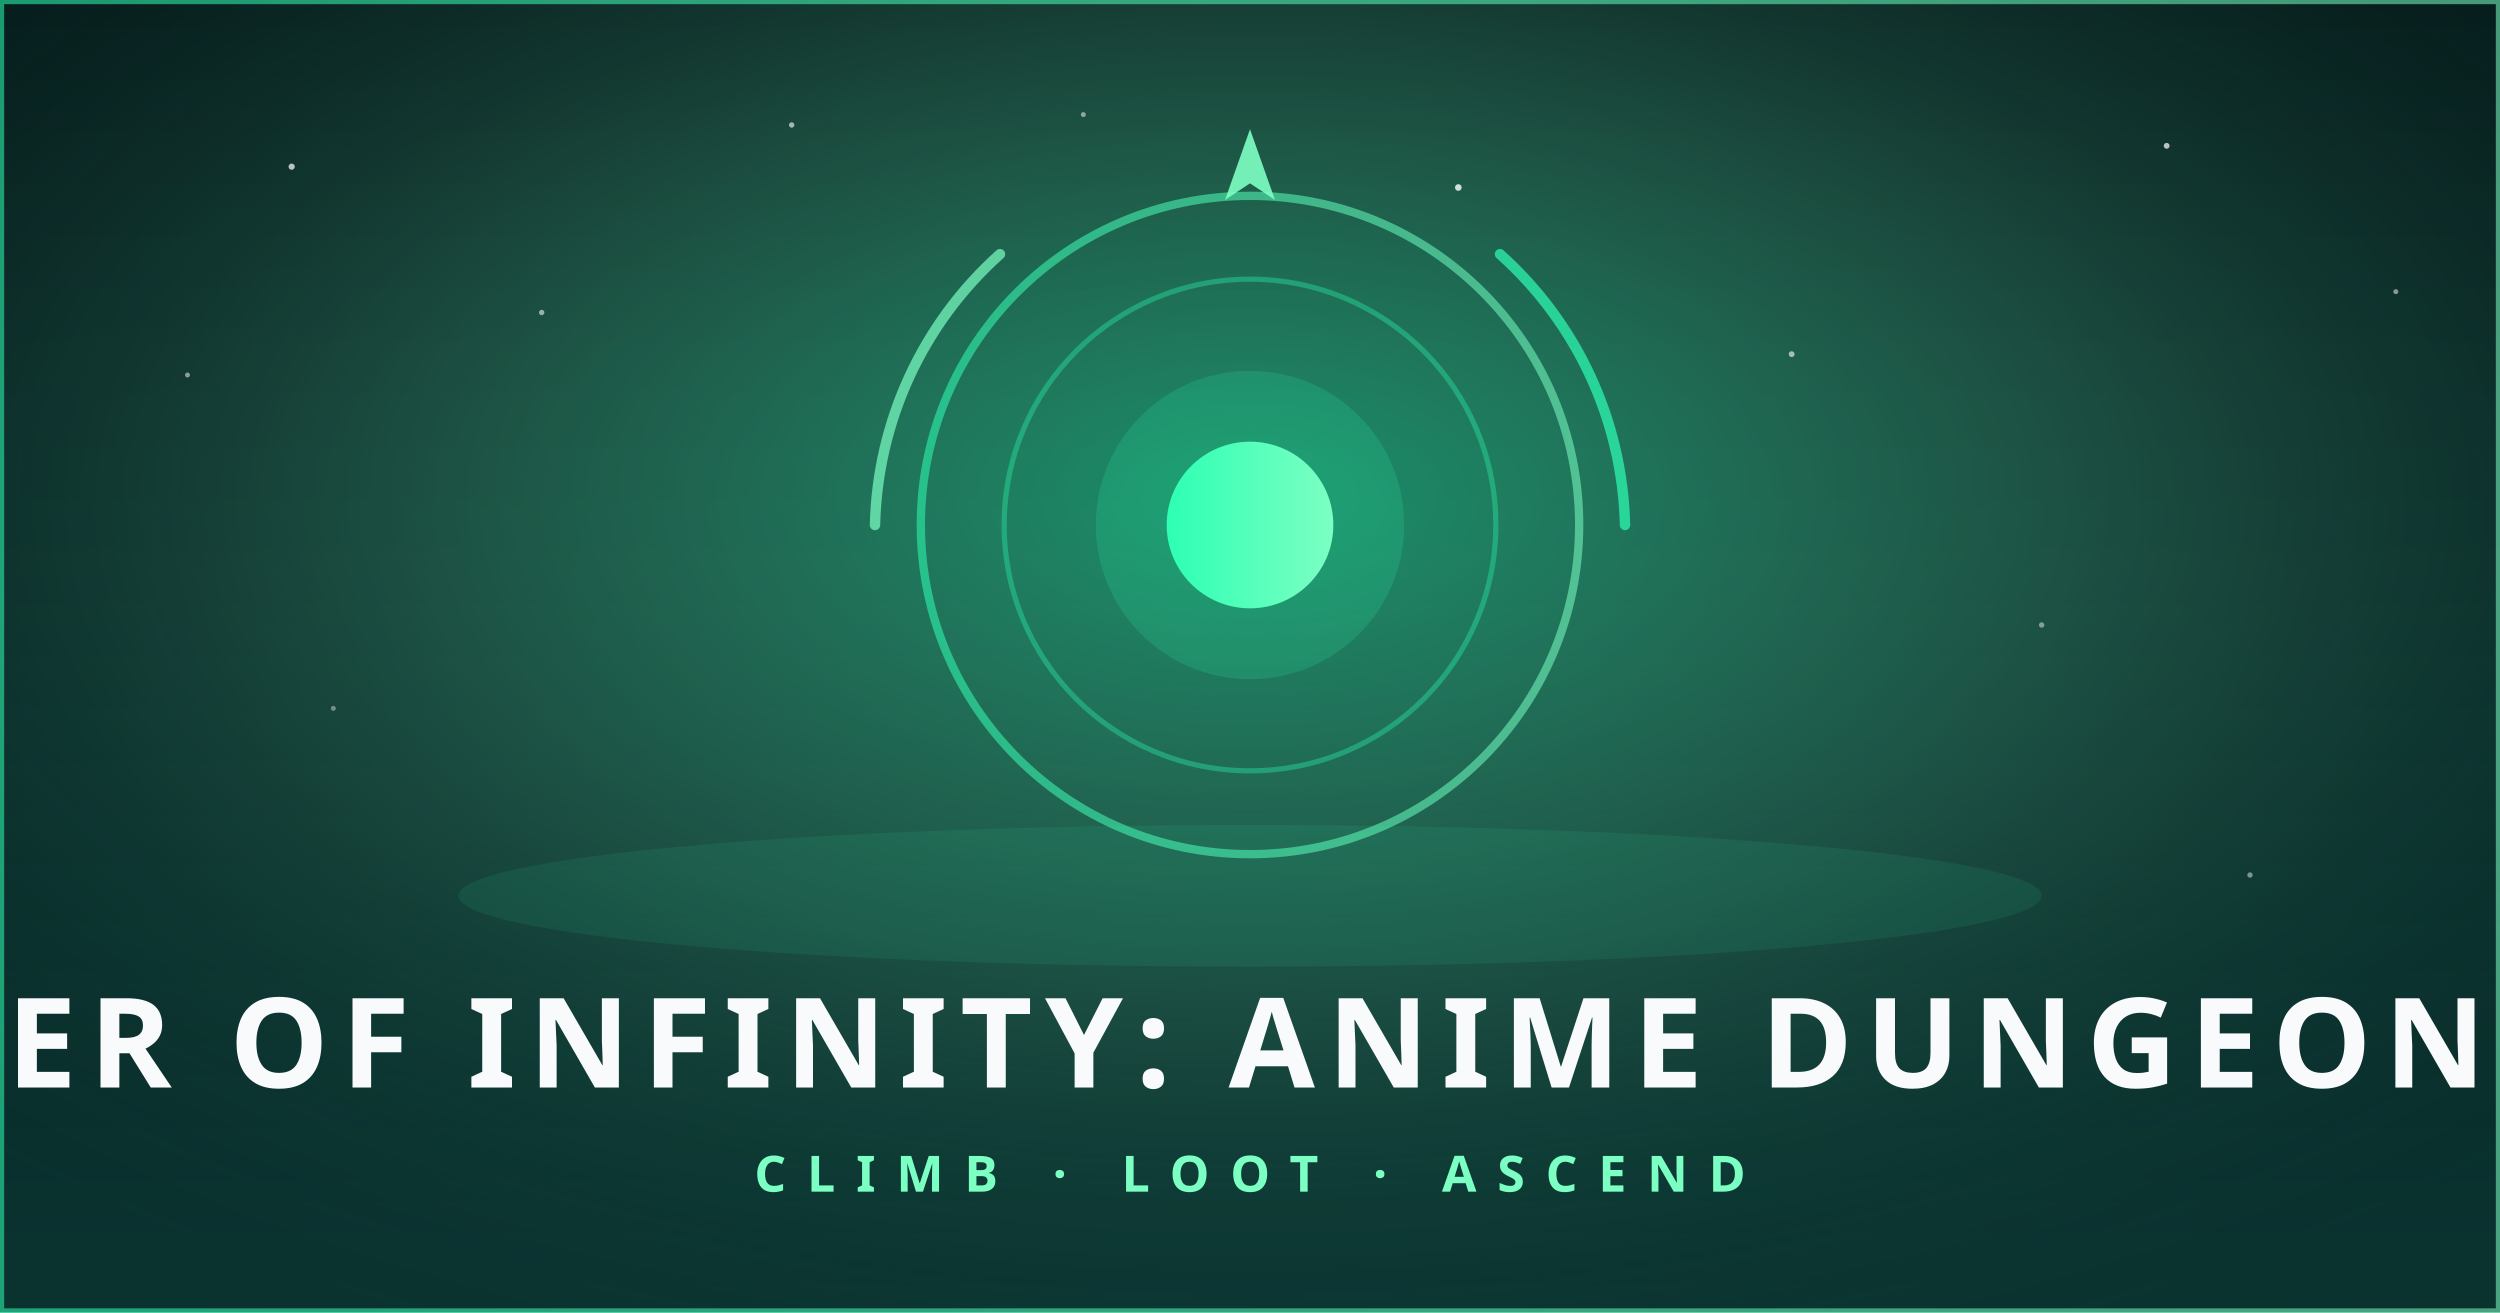
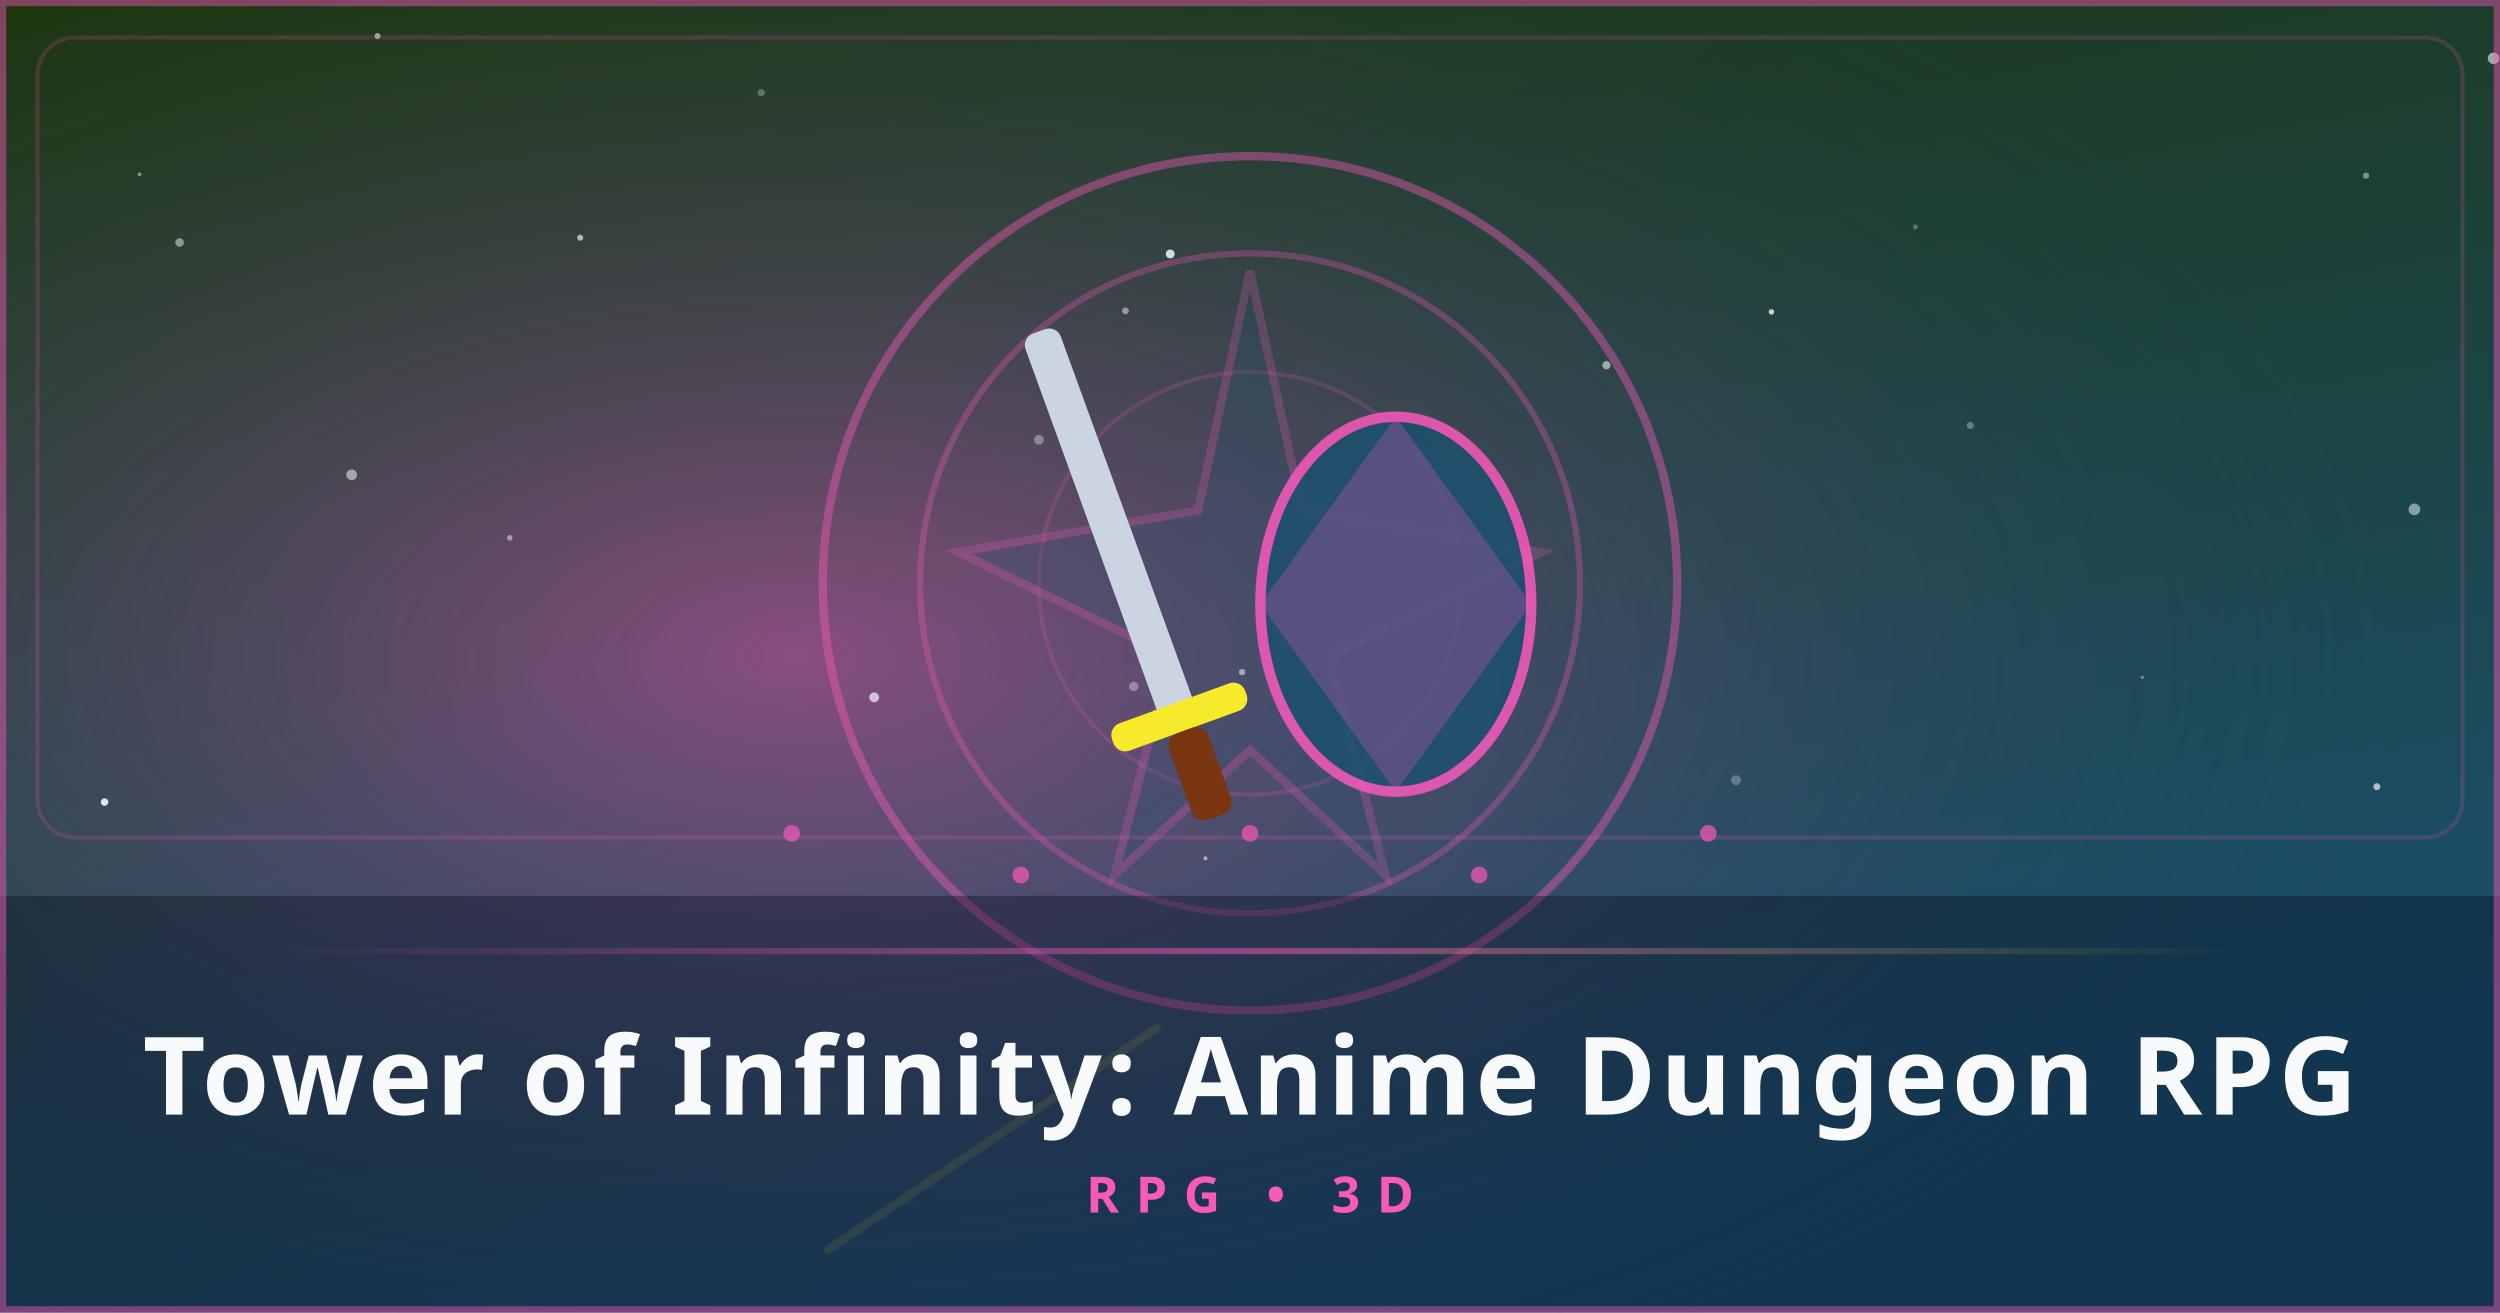
<svg xmlns="http://www.w3.org/2000/svg" viewBox="0 0 1200 630" width="1200" height="630" role="img" aria-label="Tower of Infinity: Anime Dungeon RPG">
  <defs>
-     <linearGradient id="bg" x1="0" y1="0" x2="0" y2="1">
-       <stop offset="0%" stop-color="#041a1a" />
-       <stop offset="100%" stop-color="#0a3330" />
+     <linearGradient id="bg" x1="0" y1="0" x2="0.36" y2="1">
+       <stop offset="0%" stop-color="hsla(92, 70%, 12%, 1)" />
+       <stop offset="100%" stop-color="hsla(202, 61%, 27%, 1)" />
    </linearGradient>
-     <radialGradient id="glow" cx="0.5" cy="0.38" r="0.72">
-       <stop offset="0%" stop-color="#2dffb3" stop-opacity="0.5" />
-       <stop offset="55%" stop-color="#7cffc3" stop-opacity="0.14" />
-       <stop offset="100%" stop-color="#0a3330" stop-opacity="0" />
+     <radialGradient id="glow" cx="32%" cy="50%" r="65%">
+       <stop offset="0%" stop-color="hsla(323, 92%, 66%, 1)" stop-opacity="0.5" />
+       <stop offset="100%" stop-color="hsla(202, 61%, 27%, 1)" stop-opacity="0" />
    </radialGradient>
-     <linearGradient id="accent" x1="0" y1="0" x2="1" y2="0">
-       <stop offset="0%" stop-color="#2dffb3" />
-       <stop offset="100%" stop-color="#7cffc3" />
+     <linearGradient id="bar" x1="0" y1="0" x2="1" y2="0">
+       <stop offset="0%" stop-color="hsla(323, 92%, 66%, 1)" stop-opacity="0.0" />
+       <stop offset="50%" stop-color="hsla(323, 92%, 66%, 1)" stop-opacity="0.5" />
+       <stop offset="100%" stop-color="hsla(56, 93%, 57%, 1)" stop-opacity="0.0" />
    </linearGradient>
  </defs>
  <rect width="1200" height="630" fill="url(#bg)" />
  <rect width="1200" height="630" fill="url(#glow)" />
-   <g fill="#ffffff">
-     <circle cx="140" cy="80" r="1.5" opacity="0.7" />
-     <circle cx="380" cy="60" r="1.3" opacity="0.6" />
-     <circle cx="700" cy="90" r="1.6" opacity="0.8" />
-     <circle cx="1040" cy="70" r="1.4" opacity="0.7" />
-     <circle cx="1150" cy="140" r="1.2" opacity="0.5" />
-     <circle cx="90" cy="180" r="1.2" opacity="0.5" />
-     <circle cx="260" cy="150" r="1.3" opacity="0.55" />
-     <circle cx="860" cy="170" r="1.4" opacity="0.6" />
-     <circle cx="520" cy="55" r="1.2" opacity="0.5" />
-     <circle cx="980" cy="300" r="1.3" opacity="0.45" />
-     <circle cx="160" cy="340" r="1.2" opacity="0.4" />
-     <circle cx="1080" cy="420" r="1.3" opacity="0.45" />
+   <rect x="212" y="418" width="194.368" height="4.077" rx="3" fill="hsla(56, 93%, 57%, 1)" opacity="0.145" transform="rotate(326 600 210)" />
+   <rect x="4" y="342" width="102.943" height="3.502" rx="3" fill="hsla(323, 92%, 66%, 1)" opacity="0.197" transform="rotate(117 600 210)" />
+   <rect x="908" y="243" width="63.502" height="6.783" rx="3" fill="hsla(56, 93%, 57%, 1)" opacity="0.193" transform="rotate(292 600 210)" />
+   <rect x="1126" y="324" width="148.816" height="7.329" rx="3" fill="hsla(323, 92%, 66%, 1)" opacity="0.144" transform="rotate(279 600 210)" />
+   <circle cx="833.3" cy="374.5" r="2.38" fill="#fff" opacity="0.26" />
+   <circle cx="1135.7" cy="84.3" r="1.51" fill="#fff" opacity="0.43" />
+   <circle cx="596.2" cy="322.6" r="1.52" fill="#fff" opacity="0.66" />
+   <circle cx="181.2" cy="17.3" r="1.44" fill="#fff" opacity="0.57" />
+   <circle cx="244.7" cy="258.2" r="1.35" fill="#fff" opacity="0.45" />
+   <circle cx="1028.3" cy="325.1" r="0.82" fill="#fff" opacity="0.38" />
+   <circle cx="945.7" cy="204.2" r="1.72" fill="#fff" opacity="0.31" />
+   <circle cx="278.5" cy="114.1" r="1.45" fill="#fff" opacity="0.63" />
+   <circle cx="168.8" cy="227.9" r="2.58" fill="#fff" opacity="0.51" />
+   <circle cx="544.2" cy="329.5" r="2.25" fill="#fff" opacity="0.34" />
+   <circle cx="365.4" cy="44.5" r="1.76" fill="#fff" opacity="0.28" />
+   <circle cx="419.6" cy="334.7" r="2.36" fill="#fff" opacity="0.67" />
+   <circle cx="67.0" cy="83.7" r="0.94" fill="#fff" opacity="0.45" />
+   <circle cx="578.6" cy="412.0" r="0.99" fill="#fff" opacity="0.52" />
+   <circle cx="1158.9" cy="244.5" r="2.81" fill="#fff" opacity="0.48" />
+   <circle cx="86.2" cy="116.4" r="2.05" fill="#fff" opacity="0.47" />
+   <circle cx="850.3" cy="149.7" r="1.32" fill="#fff" opacity="0.76" />
+   <circle cx="50.2" cy="385.0" r="1.81" fill="#fff" opacity="0.85" />
+   <circle cx="498.7" cy="211.1" r="2.35" fill="#fff" opacity="0.34" />
+   <circle cx="919.4" cy="108.9" r="1.19" fill="#fff" opacity="0.27" />
+   <circle cx="1196.9" cy="28.0" r="2.78" fill="#fff" opacity="0.56" />
+   <circle cx="1140.9" cy="377.6" r="1.69" fill="#fff" opacity="0.64" />
+   <circle cx="540.2" cy="149.2" r="1.65" fill="#fff" opacity="0.46" />
+   <circle cx="771.1" cy="175.3" r="1.97" fill="#fff" opacity="0.54" />
+   <circle cx="561.7" cy="121.9" r="2.13" fill="#fff" opacity="0.80" />
+   <circle cx="600" cy="280" r="101.414" fill="none" stroke="hsla(323, 92%, 66%, 1)" stroke-opacity="0.18" stroke-width="2" />
+   <circle cx="600" cy="280" r="158.377" fill="none" stroke="hsla(323, 92%, 66%, 1)" stroke-opacity="0.3" stroke-width="3" />
+   <circle cx="600" cy="280" r="205.048" fill="none" stroke="hsla(323, 92%, 66%, 1)" stroke-opacity="0.42" stroke-width="4" />
+   <g transform="translate(600,280)">
+     <path d="M0 -150 L25 -35 L140 -15 L38 35 L65 140 L0 80 L-65 140 L-38 35 L-140 -15 L-25 -35 Z" fill="hsla(202, 61%, 27%, 1)" opacity="0.22" stroke="hsla(323, 92%, 66%, 1)" stroke-width="4" />
+     <g transform="translate(-50,20) rotate(-20)">
+       <rect x="-9" y="-150" width="18" height="200" rx="6" fill="#cbd5e1" />
+       <rect x="-34" y="40" width="68" height="14" rx="6" fill="hsla(56, 93%, 57%, 1)" />
+       <rect x="-10" y="54" width="20" height="44" rx="6" fill="#78350f" />
+     </g>
+     <g transform="translate(70,10)">
+       <ellipse rx="65" ry="90" fill="hsla(202, 61%, 27%, 1)" opacity="0.85" stroke="hsla(323, 92%, 66%, 1)" stroke-width="5" />
+       <path d="M0 -90 L65 0 L0 90 L-65 0 Z" fill="hsla(323, 92%, 66%, 1)" opacity="0.25" />
+     </g>
+     <circle cx="-220" cy="120" r="4" fill="hsla(323, 92%, 66%, 1)" opacity="0.7" />
+     <circle cx="-110" cy="140" r="4" fill="hsla(323, 92%, 66%, 1)" opacity="0.7" />
+     <circle cx="0" cy="120" r="4" fill="hsla(323, 92%, 66%, 1)" opacity="0.7" />
+     <circle cx="110" cy="140" r="4" fill="hsla(323, 92%, 66%, 1)" opacity="0.7" />
+     <circle cx="220" cy="120" r="4" fill="hsla(323, 92%, 66%, 1)" opacity="0.7" />
  </g>
-   <circle cx="600" cy="252" r="158" fill="none" stroke="url(#accent)" stroke-opacity="0.55" stroke-width="4" />
-   <circle cx="600" cy="252" r="118" fill="none" stroke="#2dffb3" stroke-opacity="0.35" stroke-width="2.5" />
-   <circle cx="600" cy="252" r="74" fill="#2dffb3" opacity="0.16" />
-   <circle cx="600" cy="252" r="40" fill="url(#accent)" />
-   <path d="M600 62 L612 96 L600 88 L588 96 Z" fill="#7cffc3" opacity="0.9" />
-   <path d="M420 252 a180 180 0 0 1 60 -130" stroke="#7cffc3" stroke-width="5" fill="none" stroke-linecap="round" opacity="0.7" />
-   <path d="M780 252 a180 180 0 0 0 -60 -130" stroke="#2dffb3" stroke-width="5" fill="none" stroke-linecap="round" opacity="0.7" />
-   <ellipse cx="600" cy="430" rx="380" ry="34" fill="#2dffb3" opacity="0.08" />
-   <text x="600" y="522" text-anchor="middle" font-family="Verdana, Geneva, sans-serif" font-size="60" font-weight="bold" letter-spacing="6" fill="#f8fafc">TOWER OF INFINITY: ANIME DUNGEON RPG</text>
-   <text x="600" y="572" text-anchor="middle" font-family="Verdana, Geneva, sans-serif" font-size="24" font-weight="bold" letter-spacing="10" fill="#7cffc3">CLIMB · LOOT · ASCEND</text>
-   <rect x="0.5" y="0.5" width="1199" height="629" fill="none" stroke="url(#accent)" stroke-opacity="0.55" stroke-width="3" />
+   <rect x="18" y="18" width="1164" height="384" rx="18" fill="none" stroke="hsla(323, 92%, 66%, 1)" stroke-opacity="0.18" stroke-width="2" />
+   <rect x="0" y="430" width="1200" height="200" fill="#020617" opacity="0.35" />
+   <rect x="120" y="455" width="960" height="3" rx="2" fill="url(#bar)" />
+   <text x="600" y="535" text-anchor="middle" font-family="Verdana, Geneva, sans-serif" font-size="52" font-weight="800" letter-spacing="2" fill="#f8fafc">Tower of Infinity: Anime Dungeon RPG</text>
+   <text x="600" y="582" text-anchor="middle" font-family="Verdana, Geneva, sans-serif" font-size="24" font-weight="700" letter-spacing="8" fill="hsla(323, 92%, 66%, 1)">RPG • 3D</text>
+   <rect x="1.5" y="1.5" width="1197" height="627" fill="none" stroke="hsla(323, 92%, 66%, 1)" stroke-opacity="0.45" stroke-width="3" />
</svg>
